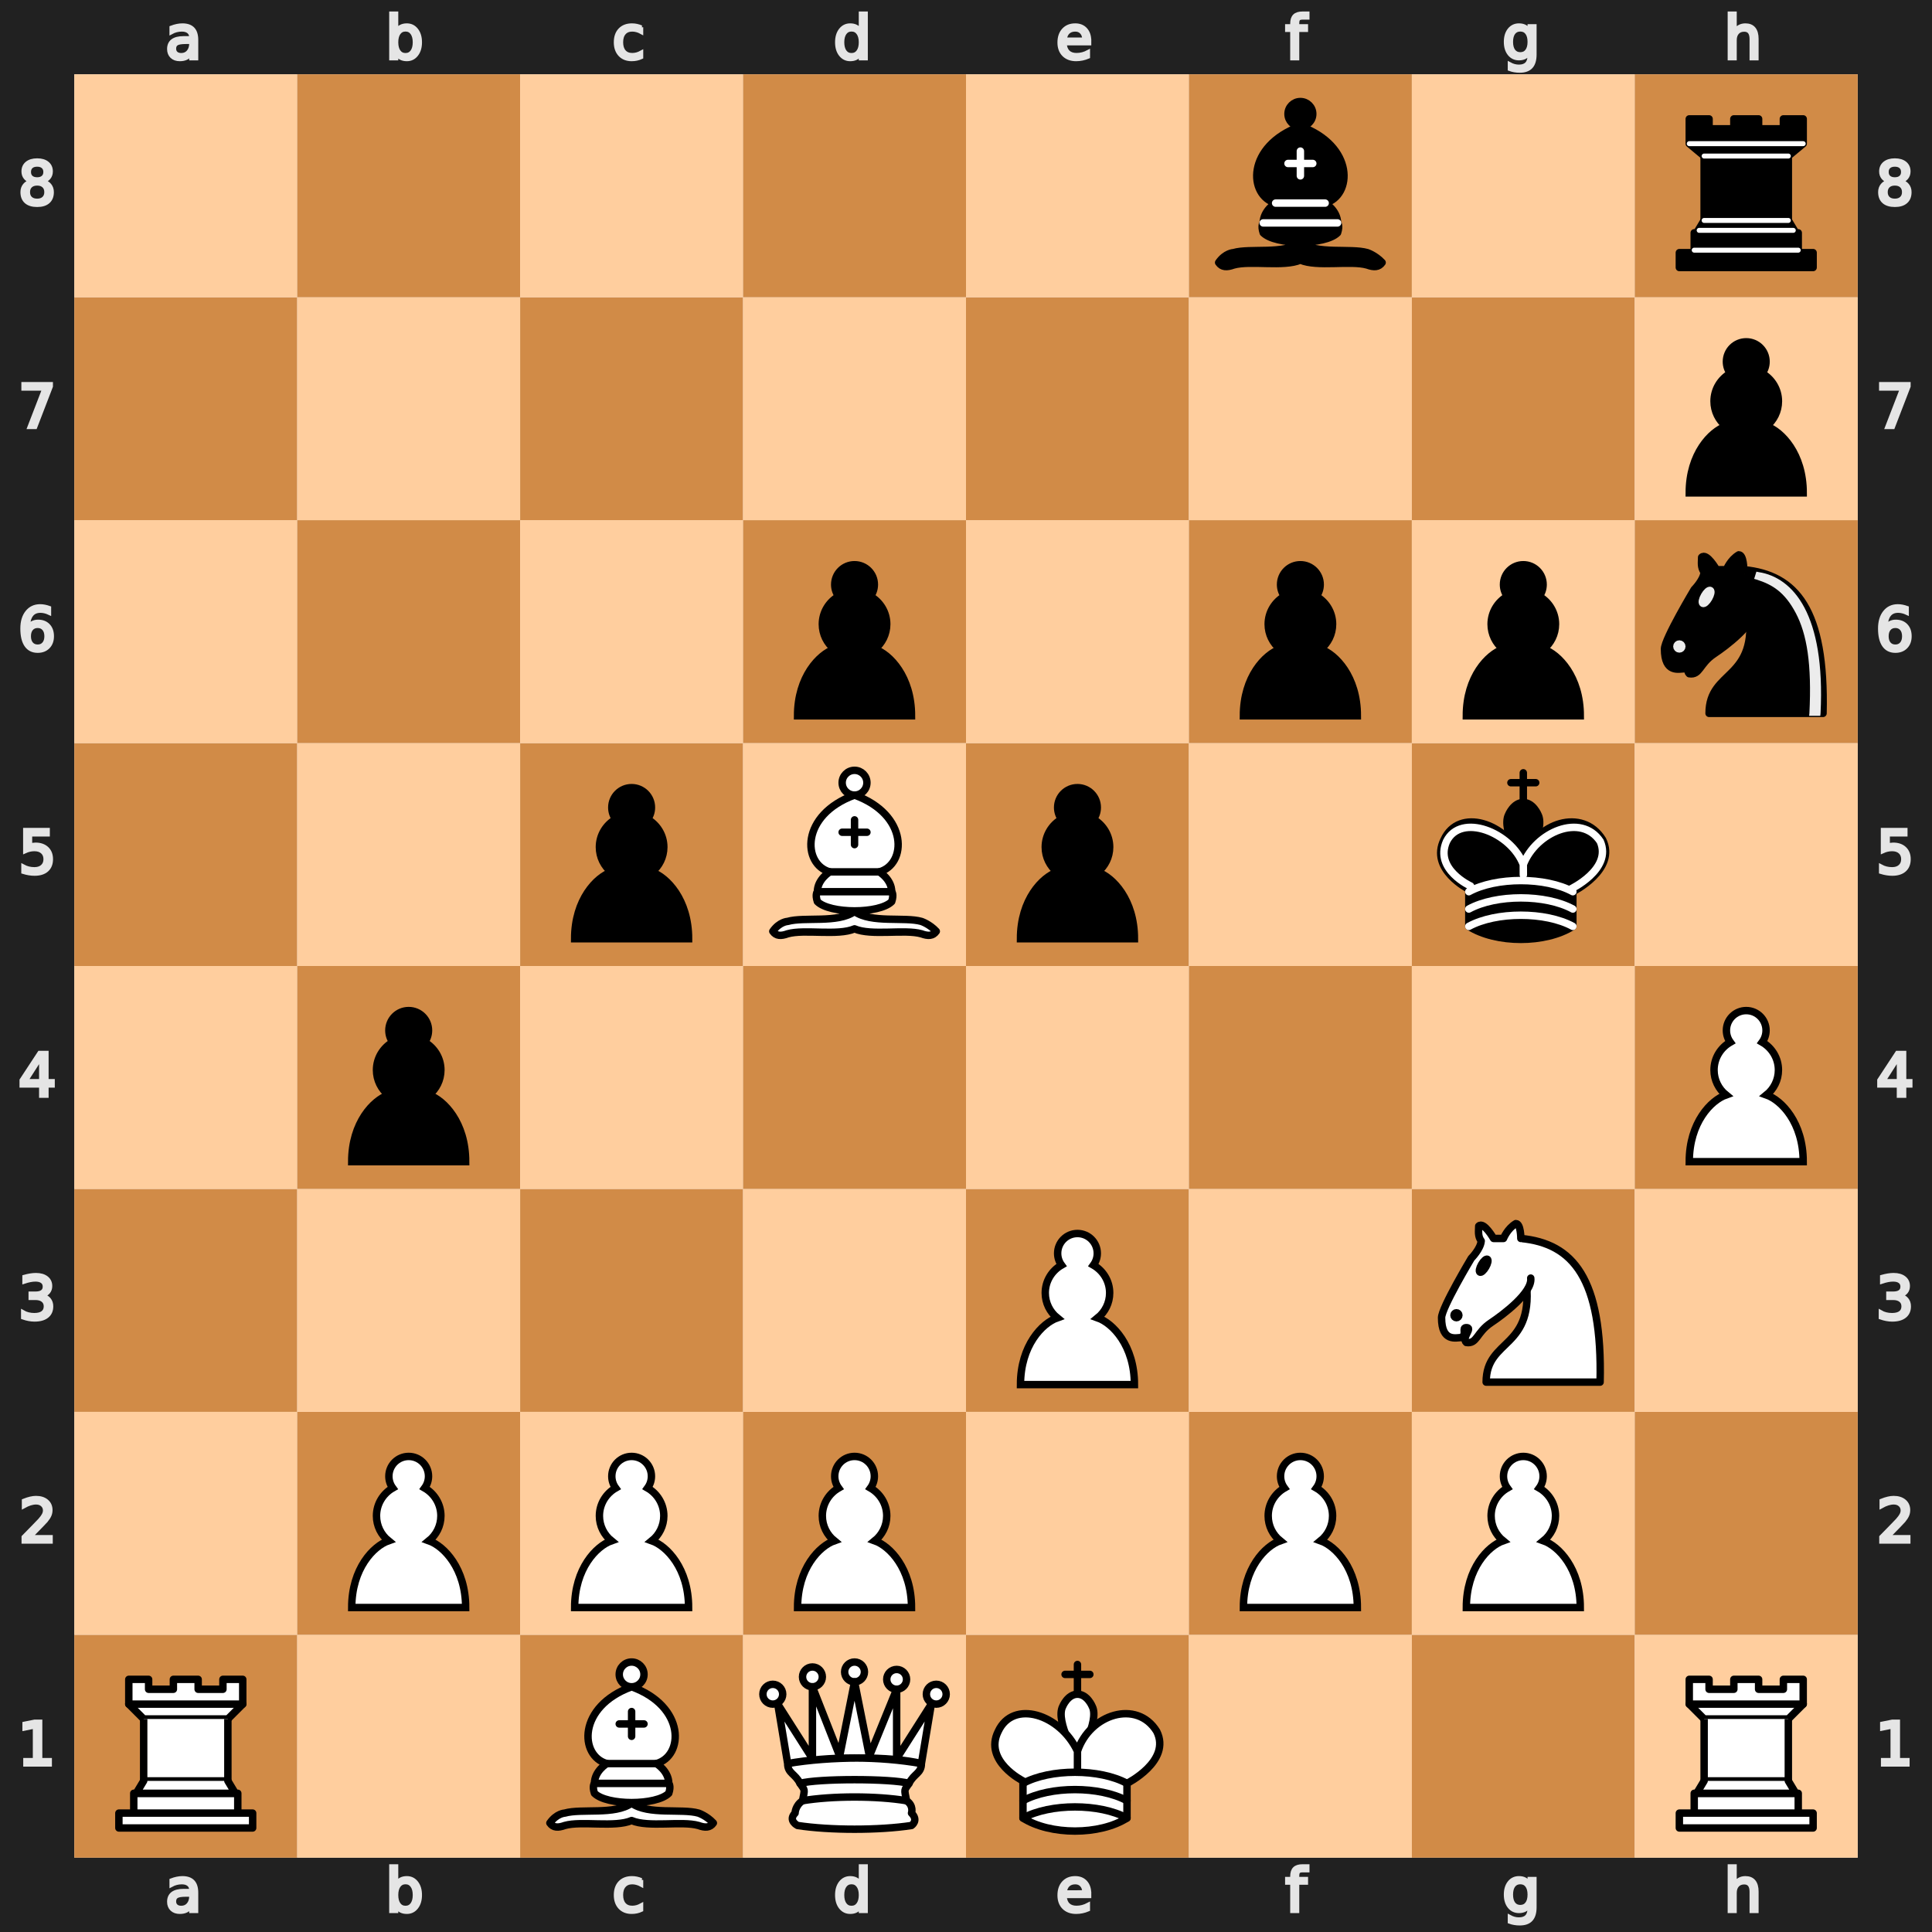
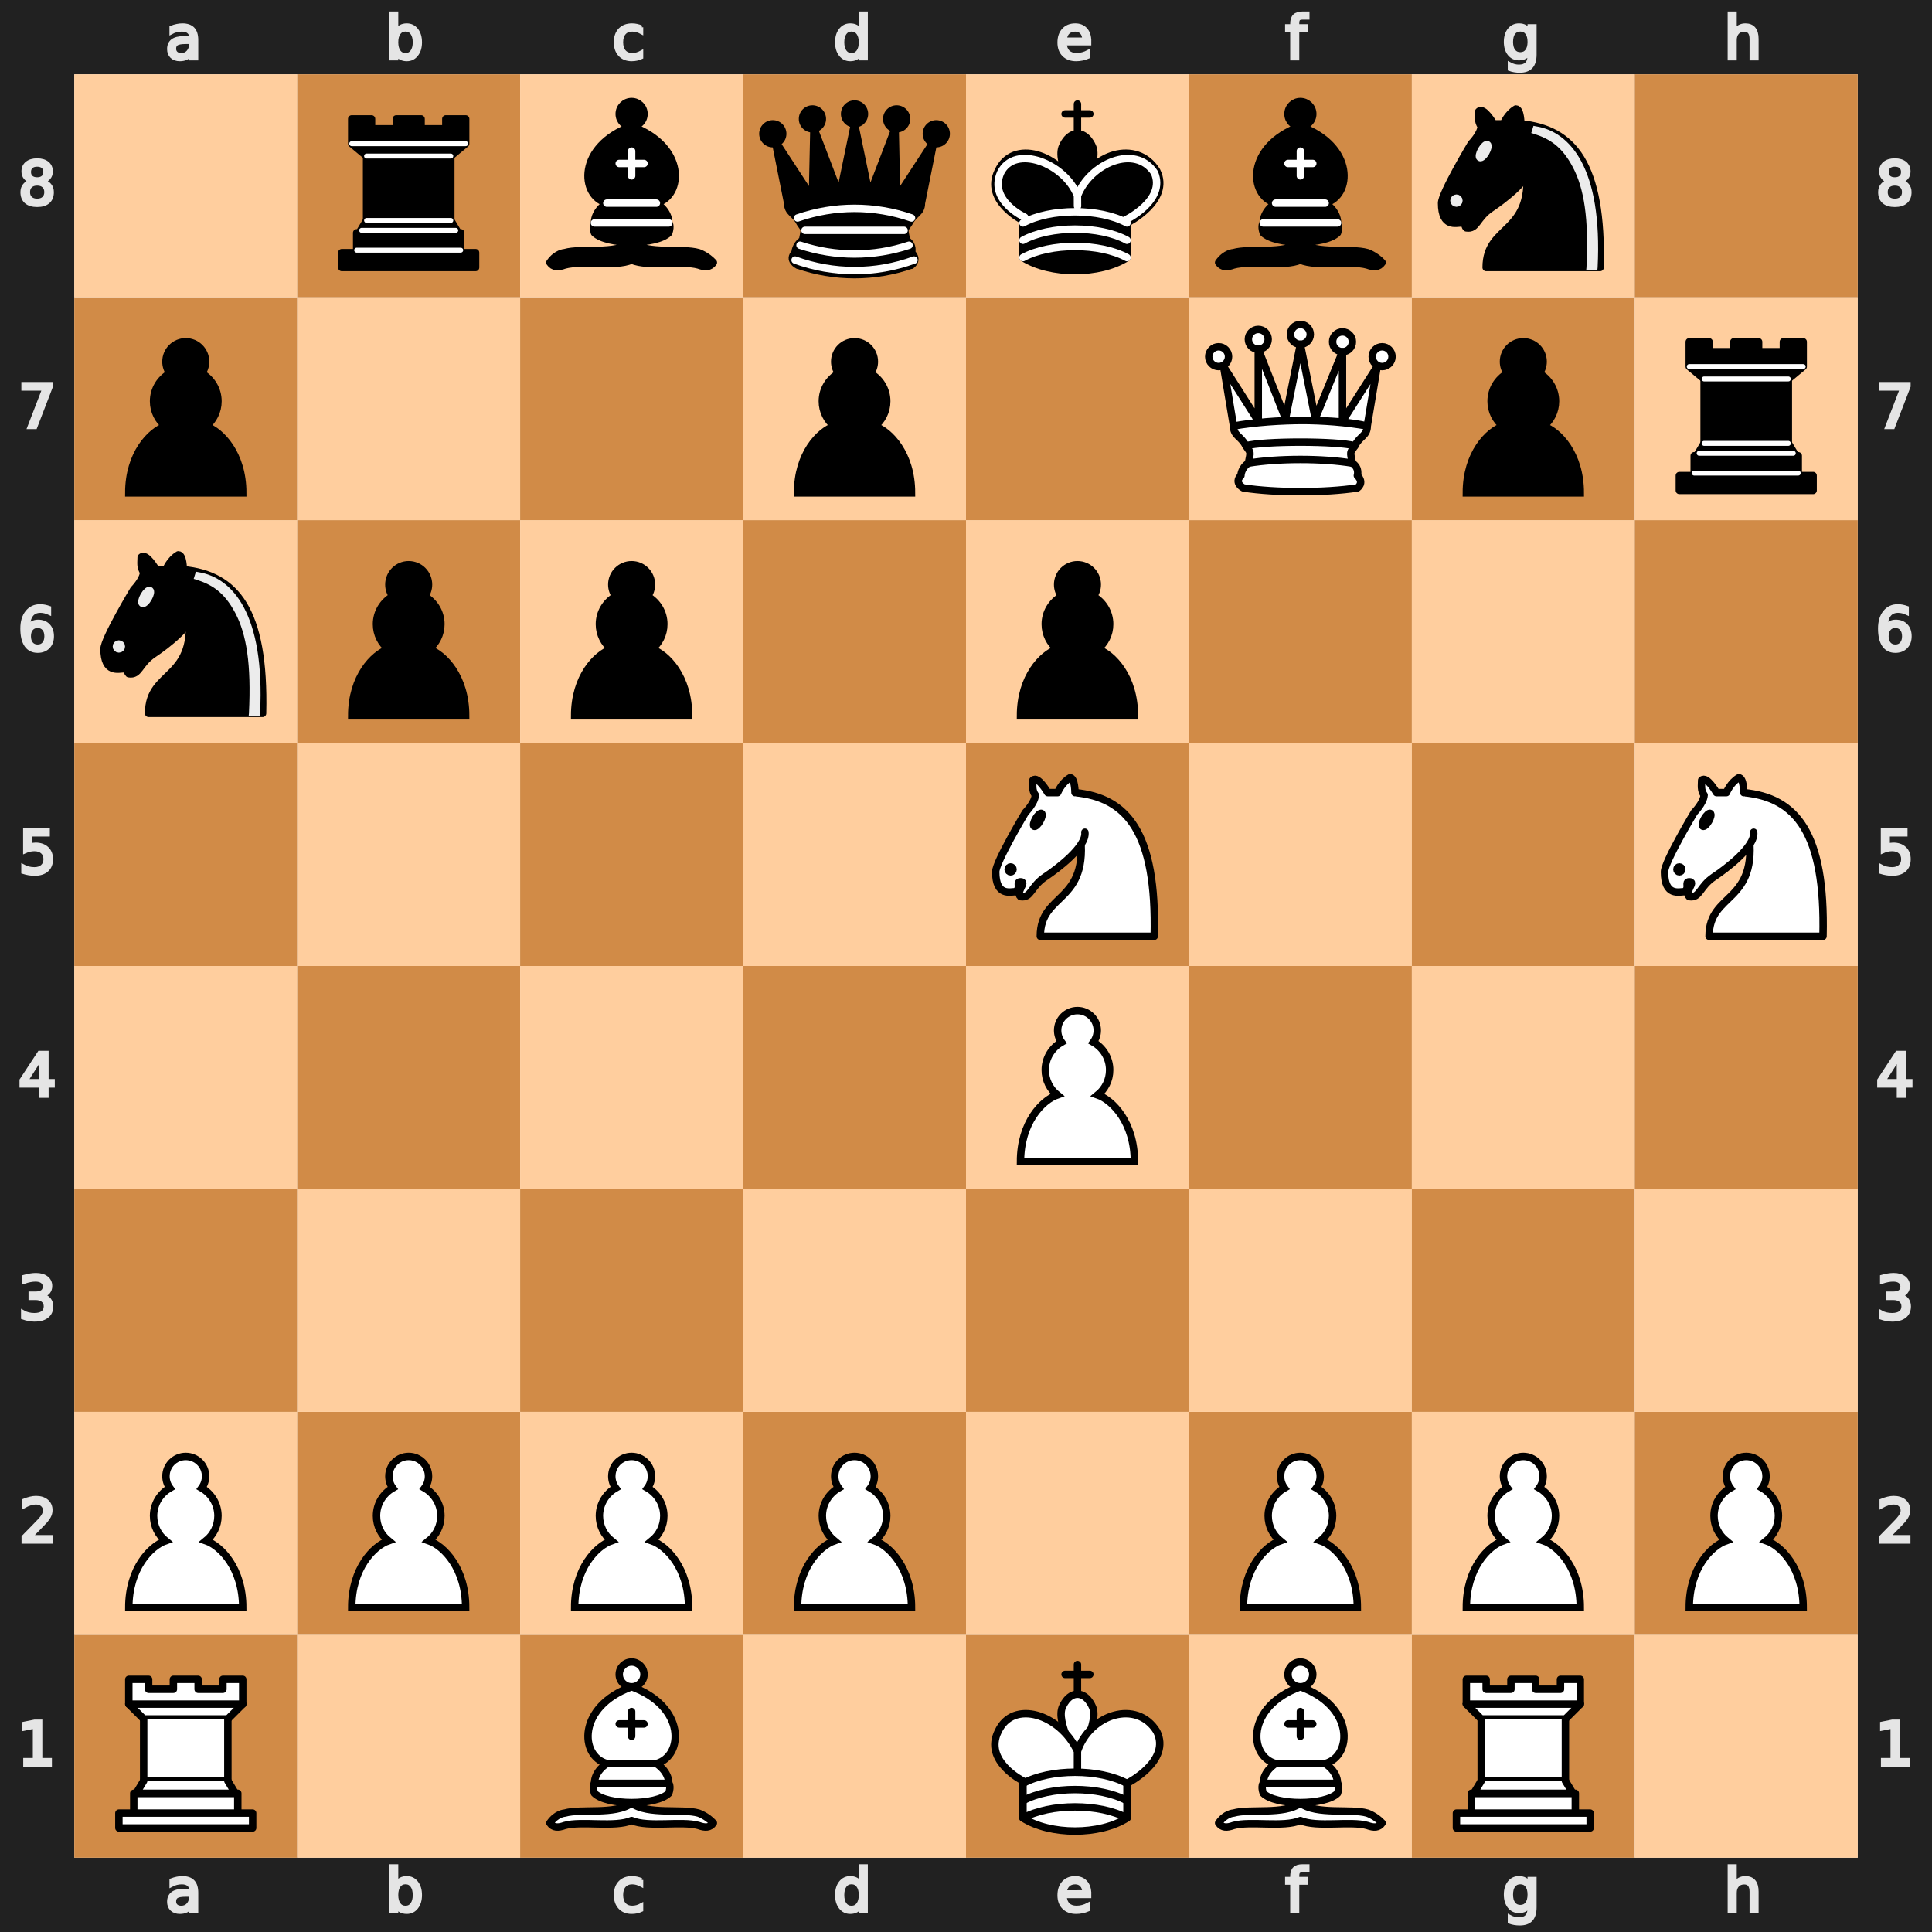
<svg xmlns="http://www.w3.org/2000/svg" xmlns:xlink="http://www.w3.org/1999/xlink" viewBox="0 0 390 390">
  <defs>
    <g id="white-pawn" class="white pawn">
      <path d="M22.5 9c-2.21 0-4 1.79-4 4 0 .89.29 1.71.78 2.38C17.33 16.5 16 18.59 16 21c0 2.03.94 3.84 2.41 5.03-3 1.06-7.41 5.55-7.41 13.47h23c0-7.92-4.41-12.41-7.41-13.47 1.47-1.19 2.41-3 2.41-5.03 0-2.41-1.33-4.5-3.28-5.62.49-.67.78-1.49.78-2.38 0-2.21-1.79-4-4-4z" fill="#fff" stroke="#000" stroke-width="1.5" stroke-linecap="round" />
    </g>
    <g id="white-knight" class="white knight" fill="none" fill-rule="evenodd" stroke="#000" stroke-width="1.5" stroke-linecap="round" stroke-linejoin="round">
      <path d="M 22,10 C 32.5,11 38.5,18 38,39 L 15,39 C 15,30 25,32.5 23,18" style="fill:#ffffff; stroke:#000000;" />
      <path d="M 24,18 C 24.38,20.91 18.45,25.37 16,27 C 13,29 13.18,31.34 11,31 C 9.958,30.06 12.41,27.96 11,28 C 10,28 11.19,29.23 10,30 C 9,30 5.997,31 6,26 C 6,24 12,14 12,14 C 12,14 13.89,12.1 14,10.5 C 13.27,9.506 13.5,8.5 13.5,7.5 C 14.5,6.5 16.5,10 16.5,10 L 18.5,10 C 18.5,10 19.28,8.008 21,7 C 22,7 22,10 22,10" style="fill:#ffffff; stroke:#000000;" />
      <path d="M 9.5 25.5 A 0.5 0.5 0 1 1 8.5,25.5 A 0.5 0.5 0 1 1 9.5 25.5 z" style="fill:#000000; stroke:#000000;" />
      <path d="M 15 15.5 A 0.5 1.5 0 1 1 14,15.5 A 0.5 1.5 0 1 1 15 15.5 z" transform="matrix(0.866,0.5,-0.5,0.866,9.693,-5.173)" style="fill:#000000; stroke:#000000;" />
    </g>
    <g id="white-bishop" class="white bishop" fill="none" fill-rule="evenodd" stroke="#000" stroke-width="1.5" stroke-linecap="round" stroke-linejoin="round">
      <g fill="#fff" stroke-linecap="butt">
        <path d="M9 36c3.39-.97 10.11.43 13.5-2 3.39 2.43 10.11 1.03 13.5 2 0 0 1.65.54 3 2-.68.97-1.65.99-3 .5-3.39-.97-10.11.46-13.5-1-3.39 1.46-10.11.03-13.5 1-1.354.49-2.323.47-3-.5 1.354-1.94 3-2 3-2zM15 32c2.5 2.5 12.5 2.5 15 0 .5-1.5 0-2 0-2 0-2.5-2.5-4-2.5-4 5.5-1.5 6-11.5-5-15.5-11 4-10.5 14-5 15.5 0 0-2.5 1.5-2.5 4 0 0-.5.5 0 2zM25 8a2.5 2.5 0 1 1-5 0 2.5 2.5 0 1 1 5 0z" />
      </g>
      <path d="M17.5 26h10M15 30h15m-7.5-14.5v5M20 18h5" stroke-linejoin="miter" />
    </g>
    <g id="white-rook" class="white rook" fill="#fff" fill-rule="evenodd" stroke="#000" stroke-width="1.5" stroke-linecap="round" stroke-linejoin="round">
      <path d="M9 39h27v-3H9v3zM12 36v-4h21v4H12zM11 14V9h4v2h5V9h5v2h5V9h4v5" stroke-linecap="butt" />
      <path d="M34 14l-3 3H14l-3-3" />
      <path d="M31 17v12.5H14V17" stroke-linecap="butt" stroke-linejoin="miter" />
      <path d="M31 29.5l1.5 2.5h-20l1.5-2.5" />
      <path d="M11 14h23" fill="none" stroke-linejoin="miter" />
    </g>
    <g id="white-queen" class="white queen" fill="#fff" fill-rule="evenodd" stroke="#000" stroke-width="1.5" stroke-linecap="round" stroke-linejoin="round">
      <path d="M8 12a2 2 0 1 1-4 0 2 2 0 1 1 4 0zM24.5 7.5a2 2 0 1 1-4 0 2 2 0 1 1 4 0zM41 12a2 2 0 1 1-4 0 2 2 0 1 1 4 0zM16 8.5a2 2 0 1 1-4 0 2 2 0 1 1 4 0zM33 9a2 2 0 1 1-4 0 2 2 0 1 1 4 0z" />
      <path d="M9 26c8.5-1.5 21-1.5 27 0l2-12-7 11V11l-5.5 13.5-3-15-3 15-5.5-14V25L7 14l2 12zM9 26c0 2 1.5 2 2.5 4 1 1.5 1 1 .5 3.5-1.5 1-1.5 2.5-1.5 2.5-1.5 1.5.5 2.5.5 2.5 6.5 1 16.5 1 23 0 0 0 1.5-1 0-2.5 0 0 .5-1.5-1-2.5-.5-2.5-.5-2 .5-3.5 1-2 2.5-2 2.5-4-8.5-1.5-18.5-1.5-27 0z" stroke-linecap="butt" />
      <path d="M11.5 30c3.5-1 18.5-1 22 0M12 33.5c6-1 15-1 21 0" fill="none" />
    </g>
    <g id="white-king" class="white king" fill="none" fill-rule="evenodd" stroke="#000" stroke-width="1.5" stroke-linecap="round" stroke-linejoin="round">
      <path d="M22.5 11.63V6M20 8h5" stroke-linejoin="miter" />
      <path d="M22.5 25s4.5-7.5 3-10.5c0 0-1-2.5-3-2.5s-3 2.5-3 2.5c-1.5 3 3 10.5 3 10.5" fill="#fff" stroke-linecap="butt" stroke-linejoin="miter" />
      <path d="M11.5 37c5.5 3.5 15.5 3.5 21 0v-7s9-4.5 6-10.5c-4-6.5-13.5-3.5-16 4V27v-3.5c-3.5-7.5-13-10.5-16-4-3 6 5 10 5 10V37z" fill="#fff" />
      <path d="M11.5 30c5.5-3 15.5-3 21 0m-21 3.5c5.5-3 15.5-3 21 0m-21 3.5c5.5-3 15.5-3 21 0" />
    </g>
    <g id="black-pawn" class="black pawn">
      <path d="M22.5 9c-2.21 0-4 1.79-4 4 0 .89.29 1.71.78 2.38C17.33 16.5 16 18.59 16 21c0 2.03.94 3.84 2.41 5.03-3 1.06-7.41 5.55-7.41 13.47h23c0-7.92-4.41-12.41-7.41-13.47 1.47-1.19 2.41-3 2.41-5.03 0-2.41-1.33-4.5-3.28-5.62.49-.67.78-1.49.78-2.38 0-2.21-1.79-4-4-4z" fill="#000" stroke="#000" stroke-width="1.5" stroke-linecap="round" />
    </g>
    <g id="black-knight" class="black knight" fill="none" fill-rule="evenodd" stroke="#000" stroke-width="1.5" stroke-linecap="round" stroke-linejoin="round">
      <path d="M 22,10 C 32.5,11 38.5,18 38,39 L 15,39 C 15,30 25,32.5 23,18" style="fill:#000000; stroke:#000000;" />
      <path d="M 24,18 C 24.38,20.91 18.45,25.37 16,27 C 13,29 13.18,31.34 11,31 C 9.958,30.06 12.41,27.96 11,28 C 10,28 11.19,29.23 10,30 C 9,30 5.997,31 6,26 C 6,24 12,14 12,14 C 12,14 13.89,12.1 14,10.5 C 13.27,9.506 13.5,8.5 13.5,7.5 C 14.5,6.5 16.5,10 16.5,10 L 18.5,10 C 18.5,10 19.28,8.008 21,7 C 22,7 22,10 22,10" style="fill:#000000; stroke:#000000;" />
      <path d="M 9.5 25.5 A 0.5 0.5 0 1 1 8.5,25.5 A 0.5 0.5 0 1 1 9.5 25.5 z" style="fill:#ececec; stroke:#ececec;" />
      <path d="M 15 15.5 A 0.5 1.5 0 1 1 14,15.5 A 0.5 1.5 0 1 1 15 15.5 z" transform="matrix(0.866,0.5,-0.5,0.866,9.693,-5.173)" style="fill:#ececec; stroke:#ececec;" />
      <path d="M 24.55,10.4 L 24.1,11.85 L 24.6,12 C 27.75,13 30.25,14.49 32.5,18.75 C 34.75,23.01 35.75,29.06 35.25,39 L 35.2,39.5 L 37.45,39.5 L 37.5,39 C 38,28.94 36.62,22.15 34.25,17.66 C 31.88,13.17 28.46,11.02 25.06,10.5 L 24.55,10.4 z " style="fill:#ececec; stroke:none;" />
    </g>
    <g id="black-bishop" class="black bishop" fill="none" fill-rule="evenodd" stroke="#000" stroke-width="1.5" stroke-linecap="round" stroke-linejoin="round">
      <path d="M9 36c3.39-.97 10.11.43 13.5-2 3.39 2.43 10.11 1.03 13.5 2 0 0 1.65.54 3 2-.68.97-1.65.99-3 .5-3.39-.97-10.11.46-13.5-1-3.39 1.46-10.11.03-13.5 1-1.354.49-2.323.47-3-.5 1.354-1.94 3-2 3-2zm6-4c2.5 2.5 12.5 2.5 15 0 .5-1.5 0-2 0-2 0-2.5-2.5-4-2.5-4 5.5-1.5 6-11.5-5-15.5-11 4-10.5 14-5 15.5 0 0-2.5 1.5-2.5 4 0 0-.5.5 0 2zM25 8a2.5 2.5 0 1 1-5 0 2.5 2.5 0 1 1 5 0z" fill="#000" stroke-linecap="butt" />
      <path d="M17.5 26h10M15 30h15m-7.5-14.5v5M20 18h5" stroke="#fff" stroke-linejoin="miter" />
    </g>
    <g id="black-rook" class="black rook" fill="#000" fill-rule="evenodd" stroke="#000" stroke-width="1.5" stroke-linecap="round" stroke-linejoin="round">
      <path d="M9 39h27v-3H9v3zM12.5 32l1.5-2.5h17l1.5 2.5h-20zM12 36v-4h21v4H12z" stroke-linecap="butt" />
      <path d="M14 29.5v-13h17v13H14z" stroke-linecap="butt" stroke-linejoin="miter" />
      <path d="M14 16.5L11 14h23l-3 2.5H14zM11 14V9h4v2h5V9h5v2h5V9h4v5H11z" stroke-linecap="butt" />
      <path d="M12 35.5h21M13 31.5h19M14 29.5h17M14 16.5h17M11 14h23" fill="none" stroke="#fff" stroke-width="1" stroke-linejoin="miter" />
+     </g>
+     <g id="black-queen" class="black queen" fill="#000" fill-rule="evenodd" stroke="#000" stroke-width="1.5" stroke-linecap="round" stroke-linejoin="round">
+       <g fill="#000" stroke="none">
+         <circle cx="6" cy="12" r="2.75" />
+         <circle cx="14" cy="9" r="2.75" />
+         <circle cx="22.5" cy="8" r="2.75" />
+         <circle cx="31" cy="9" r="2.75" />
+         <circle cx="39" cy="12" r="2.75" />
+       </g>
+       <path d="M9 26c8.5-1.5 21-1.5 27 0l2.5-12.5L31 25l-.3-14.1-5.2 13.6-3-14.5-3 14.5-5.2-13.6L14 25 6.5 13.5 9 26zM9 26c0 2 1.5 2 2.5 4 1 1.5 1 1 .5 3.5-1.5 1-1.5 2.5-1.5 2.5-1.5 1.5.5 2.5.5 2.5 6.5 1 16.5 1 23 0 0 0 1.5-1 0-2.5 0 0 .5-1.5-1-2.5-.5-2.5-.5-2 .5-3.5 1-2 2.5-2 2.5-4-8.5-1.5-18.5-1.5-27 0z" stroke-linecap="butt" />
+       <path d="M11 38.5a35 35 1 0 0 23 0" fill="none" stroke-linecap="butt" />
+       <path d="M11 29a35 35 1 0 1 23 0M12.5 31.5h20M11.5 34.5a35 35 1 0 0 22 0M10.5 37.5a35 35 1 0 0 24 0" fill="none" stroke="#fff" />
    </g>
    <g id="black-king" class="black king" fill="none" fill-rule="evenodd" stroke="#000" stroke-width="1.5" stroke-linecap="round" stroke-linejoin="round">
      <path d="M22.5 11.63V6" stroke-linejoin="miter" />
      <path d="M22.5 25s4.5-7.5 3-10.5c0 0-1-2.5-3-2.5s-3 2.5-3 2.5c-1.5 3 3 10.5 3 10.5" fill="#000" stroke-linecap="butt" stroke-linejoin="miter" />
      <path d="M11.5 37c5.5 3.5 15.5 3.5 21 0v-7s9-4.5 6-10.5c-4-6.5-13.5-3.5-16 4V27v-3.5c-3.5-7.5-13-10.5-16-4-3 6 5 10 5 10V37z" fill="#000" />
      <path d="M20 8h5" stroke-linejoin="miter" />
      <path d="M32 29.5s8.5-4 6.03-9.65C34.15 14 25 18 22.5 24.5l.01 2.1-.01-2.1C20 18 9.906 14 6.997 19.85c-2.497 5.65 4.853 9 4.853 9M11.5 30c5.5-3 15.5-3 21 0m-21 3.5c5.5-3 15.5-3 21 0m-21 3.5c5.5-3 15.5-3 21 0" stroke="#fff" />
    </g>
  </defs>
  <rect x="7.5" y="7.5" width="375" height="375" fill="none" stroke="#212121" stroke-width="15" />
  <g transform="translate(20, 1) scale(0.75, 0.75)" fill="#e5e5e5" stroke="#e5e5e5">
    <path d="M23.328 10.016q-1.742 0-2.414.398-.672.398-.672 1.36 0 .765.5 1.218.508.445 1.375.445 1.196 0 1.914-.843.727-.852.727-2.258v-.32zm2.867-.594v4.992h-1.437v-1.328q-.492.797-1.227 1.18-.734.375-1.797.375-1.343 0-2.14-.75-.79-.758-.79-2.024 0-1.476.985-2.226.992-.75 2.953-.75h2.016V8.75q0-.992-.656-1.531-.649-.547-1.829-.547-.75 0-1.46.18-.711.18-1.368.539V6.062q.79-.304 1.532-.453.742-.156 1.445-.156 1.898 0 2.836.984.937.985.937 2.985z" />
  </g>
  <g transform="translate(20, 375) scale(0.75, 0.75)" fill="#e5e5e5" stroke="#e5e5e5">
    <path d="M23.328 10.016q-1.742 0-2.414.398-.672.398-.672 1.36 0 .765.5 1.218.508.445 1.375.445 1.196 0 1.914-.843.727-.852.727-2.258v-.32zm2.867-.594v4.992h-1.437v-1.328q-.492.797-1.227 1.18-.734.375-1.797.375-1.343 0-2.14-.75-.79-.758-.79-2.024 0-1.476.985-2.226.992-.75 2.953-.75h2.016V8.75q0-.992-.656-1.531-.649-.547-1.829-.547-.75 0-1.46.18-.711.18-1.368.539V6.062q.79-.304 1.532-.453.742-.156 1.445-.156 1.898 0 2.836.984.937.985.937 2.985z" />
  </g>
  <g transform="translate(65, 1) scale(0.75, 0.75)" fill="#e5e5e5" stroke="#e5e5e5">
    <path d="M24.922 10.047q0-1.586-.656-2.485-.649-.906-1.79-.906-1.14 0-1.796.906-.649.899-.649 2.485 0 1.586.649 2.492.656.898 1.797.898 1.14 0 1.789-.898.656-.906.656-2.492zm-4.89-3.055q.452-.781 1.14-1.156.695-.383 1.656-.383 1.594 0 2.586 1.266 1 1.265 1 3.328 0 2.062-1 3.328-.992 1.266-2.586 1.266-.96 0-1.656-.375-.688-.383-1.14-1.164v1.312h-1.446V2.258h1.445z" />
  </g>
  <g transform="translate(65, 375) scale(0.75, 0.75)" fill="#e5e5e5" stroke="#e5e5e5">
    <path d="M24.922 10.047q0-1.586-.656-2.485-.649-.906-1.79-.906-1.14 0-1.796.906-.649.899-.649 2.485 0 1.586.649 2.492.656.898 1.797.898 1.14 0 1.789-.898.656-.906.656-2.492zm-4.89-3.055q.452-.781 1.14-1.156.695-.383 1.656-.383 1.594 0 2.586 1.266 1 1.265 1 3.328 0 2.062-1 3.328-.992 1.266-2.586 1.266-.96 0-1.656-.375-.688-.383-1.14-1.164v1.312h-1.446V2.258h1.445z" />
  </g>
  <g transform="translate(110, 1) scale(0.75, 0.75)" fill="#e5e5e5" stroke="#e5e5e5">
    <path d="M25.96 6v1.344q-.608-.336-1.226-.5-.609-.172-1.234-.172-1.398 0-2.172.89-.773.883-.773 2.485 0 1.601.773 2.492.774.883 2.172.883.625 0 1.234-.164.618-.172 1.227-.508v1.328q-.602.281-1.25.422-.64.14-1.367.14-1.977 0-3.14-1.242-1.165-1.242-1.165-3.351 0-2.14 1.172-3.367 1.18-1.227 3.227-1.227.664 0 1.296.14.633.134 1.227.407z" />
  </g>
  <g transform="translate(110, 375) scale(0.75, 0.75)" fill="#e5e5e5" stroke="#e5e5e5">
    <path d="M25.96 6v1.344q-.608-.336-1.226-.5-.609-.172-1.234-.172-1.398 0-2.172.89-.773.883-.773 2.485 0 1.601.773 2.492.774.883 2.172.883.625 0 1.234-.164.618-.172 1.227-.508v1.328q-.602.281-1.25.422-.64.14-1.367.14-1.977 0-3.14-1.242-1.165-1.242-1.165-3.351 0-2.14 1.172-3.367 1.18-1.227 3.227-1.227.664 0 1.296.14.633.134 1.227.407z" />
  </g>
  <g transform="translate(155, 1) scale(0.75, 0.75)" fill="#e5e5e5" stroke="#e5e5e5">
    <path d="M24.973 6.992V2.258h1.437v12.156h-1.437v-1.312q-.453.78-1.149 1.164-.687.375-1.656.375-1.586 0-2.586-1.266-.992-1.266-.992-3.328 0-2.063.992-3.328 1-1.266 2.586-1.266.969 0 1.656.383.696.375 1.149 1.156zm-4.899 3.055q0 1.586.649 2.492.656.898 1.797.898 1.14 0 1.796-.898.657-.906.657-2.492 0-1.586-.657-2.485-.656-.906-1.796-.906-1.141 0-1.797.906-.649.899-.649 2.485z" />
  </g>
  <g transform="translate(155, 375) scale(0.75, 0.75)" fill="#e5e5e5" stroke="#e5e5e5">
    <path d="M24.973 6.992V2.258h1.437v12.156h-1.437v-1.312q-.453.78-1.149 1.164-.687.375-1.656.375-1.586 0-2.586-1.266-.992-1.266-.992-3.328 0-2.063.992-3.328 1-1.266 2.586-1.266.969 0 1.656.383.696.375 1.149 1.156zm-4.899 3.055q0 1.586.649 2.492.656.898 1.797.898 1.14 0 1.796-.898.657-.906.657-2.492 0-1.586-.657-2.485-.656-.906-1.796-.906-1.141 0-1.797.906-.649.899-.649 2.485z" />
  </g>
  <g transform="translate(200, 1) scale(0.75, 0.75)" fill="#e5e5e5" stroke="#e5e5e5">
    <path d="M26.555 9.68v.703h-6.61q.094 1.484.89 2.265.806.774 2.235.774.828 0 1.602-.203.781-.203 1.547-.61v1.36q-.774.328-1.586.5-.813.172-1.649.172-2.093 0-3.32-1.22-1.219-1.218-1.219-3.296 0-2.148 1.157-3.406 1.164-1.266 3.132-1.266 1.766 0 2.79 1.14 1.03 1.134 1.03 3.087zm-1.438-.422q-.015-1.18-.664-1.883-.64-.703-1.703-.703-1.203 0-1.93.68-.718.68-.828 1.914z" />
  </g>
  <g transform="translate(200, 375) scale(0.75, 0.75)" fill="#e5e5e5" stroke="#e5e5e5">
    <path d="M26.555 9.68v.703h-6.61q.094 1.484.89 2.265.806.774 2.235.774.828 0 1.602-.203.781-.203 1.547-.61v1.36q-.774.328-1.586.5-.813.172-1.649.172-2.093 0-3.32-1.22-1.219-1.218-1.219-3.296 0-2.148 1.157-3.406 1.164-1.266 3.132-1.266 1.766 0 2.79 1.14 1.03 1.134 1.03 3.087zm-1.438-.422q-.015-1.18-.664-1.883-.64-.703-1.703-.703-1.203 0-1.93.68-.718.68-.828 1.914z" />
  </g>
  <g transform="translate(245, 1) scale(0.75, 0.75)" fill="#e5e5e5" stroke="#e5e5e5">
    <path d="M25.285 2.258v1.195H23.91q-.773 0-1.078.313-.297.312-.297 1.125v.773h2.367v1.117h-2.367v7.633H21.09V6.781h-1.375V5.664h1.375v-.61q0-1.46.68-2.124.68-.672 2.156-.672z" />
  </g>
  <g transform="translate(245, 375) scale(0.75, 0.75)" fill="#e5e5e5" stroke="#e5e5e5">
    <path d="M25.285 2.258v1.195H23.91q-.773 0-1.078.313-.297.312-.297 1.125v.773h2.367v1.117h-2.367v7.633H21.09V6.781h-1.375V5.664h1.375v-.61q0-1.46.68-2.124.68-.672 2.156-.672z" />
  </g>
  <g transform="translate(290, 1) scale(0.75, 0.75)" fill="#e5e5e5" stroke="#e5e5e5">
    <path d="M24.973 9.937q0-1.562-.649-2.421-.64-.86-1.804-.86-1.157 0-1.805.86-.64.859-.64 2.421 0 1.555.64 2.415.648.859 1.805.859 1.164 0 1.804-.86.649-.859.649-2.414zm1.437 3.391q0 2.234-.992 3.32-.992 1.094-3.04 1.094-.757 0-1.429-.117-.672-.11-1.304-.344v-1.398q.632.344 1.25.508.617.164 1.257.164 1.414 0 2.118-.743.703-.734.703-2.226v-.711q-.446.773-1.141 1.156-.695.383-1.664.383-1.61 0-2.594-1.227-.984-1.226-.984-3.25 0-2.03.984-3.257.985-1.227 2.594-1.227.969 0 1.664.383t1.14 1.156V5.664h1.438z" />
  </g>
  <g transform="translate(290, 375) scale(0.75, 0.75)" fill="#e5e5e5" stroke="#e5e5e5">
    <path d="M24.973 9.937q0-1.562-.649-2.421-.64-.86-1.804-.86-1.157 0-1.805.86-.64.859-.64 2.421 0 1.555.64 2.415.648.859 1.805.859 1.164 0 1.804-.86.649-.859.649-2.414zm1.437 3.391q0 2.234-.992 3.32-.992 1.094-3.04 1.094-.757 0-1.429-.117-.672-.11-1.304-.344v-1.398q.632.344 1.25.508.617.164 1.257.164 1.414 0 2.118-.743.703-.734.703-2.226v-.711q-.446.773-1.141 1.156-.695.383-1.664.383-1.61 0-2.594-1.227-.984-1.226-.984-3.25 0-2.03.984-3.257.985-1.227 2.594-1.227.969 0 1.664.383t1.14 1.156V5.664h1.438z" />
  </g>
  <g transform="translate(335, 1) scale(0.75, 0.75)" fill="#e5e5e5" stroke="#e5e5e5">
    <path d="M26.164 9.133v5.281h-1.437V9.18q0-1.243-.485-1.86-.484-.617-1.453-.617-1.164 0-1.836.742-.672.742-.672 2.024v4.945h-1.445V2.258h1.445v4.765q.516-.789 1.211-1.18.703-.39 1.617-.39 1.508 0 2.282.938.773.93.773 2.742z" />
  </g>
  <g transform="translate(335, 375) scale(0.75, 0.75)" fill="#e5e5e5" stroke="#e5e5e5">
    <path d="M26.164 9.133v5.281h-1.437V9.18q0-1.243-.485-1.86-.484-.617-1.453-.617-1.164 0-1.836.742-.672.742-.672 2.024v4.945h-1.445V2.258h1.445v4.765q.516-.789 1.211-1.18.703-.39 1.617-.39 1.508 0 2.282.938.773.93.773 2.742z" />
  </g>
  <g transform="translate(0, 335) scale(0.75, 0.75)" fill="#e5e5e5" stroke="#e5e5e5">
    <path d="M6.754 26.996h2.578v-8.898l-2.805.562v-1.437l2.79-.563h1.578v10.336h2.578v1.328h-6.72z" />
  </g>
  <g transform="translate(375, 335) scale(0.75, 0.75)" fill="#e5e5e5" stroke="#e5e5e5">
    <path d="M6.754 26.996h2.578v-8.898l-2.805.562v-1.437l2.79-.563h1.578v10.336h2.578v1.328h-6.72z" />
  </g>
  <g transform="translate(0, 290) scale(0.75, 0.75)" fill="#e5e5e5" stroke="#e5e5e5">
    <path d="M8.195 26.996h5.508v1.328H6.297v-1.328q.898-.93 2.445-2.492 1.555-1.57 1.953-2.024.758-.851 1.055-1.437.305-.594.305-1.164 0-.93-.657-1.516-.648-.586-1.695-.586-.742 0-1.57.258-.82.258-1.758.781v-1.593q.953-.383 1.781-.578.828-.196 1.516-.196 1.812 0 2.89.906 1.079.907 1.079 2.422 0 .72-.274 1.368-.265.64-.976 1.515-.196.227-1.243 1.313-1.046 1.078-2.953 3.023z" />
  </g>
  <g transform="translate(375, 290) scale(0.75, 0.75)" fill="#e5e5e5" stroke="#e5e5e5">
    <path d="M8.195 26.996h5.508v1.328H6.297v-1.328q.898-.93 2.445-2.492 1.555-1.57 1.953-2.024.758-.851 1.055-1.437.305-.594.305-1.164 0-.93-.657-1.516-.648-.586-1.695-.586-.742 0-1.57.258-.82.258-1.758.781v-1.593q.953-.383 1.781-.578.828-.196 1.516-.196 1.812 0 2.89.906 1.079.907 1.079 2.422 0 .72-.274 1.368-.265.64-.976 1.515-.196.227-1.243 1.313-1.046 1.078-2.953 3.023z" />
  </g>
  <g transform="translate(0, 245) scale(0.75, 0.75)" fill="#e5e5e5" stroke="#e5e5e5">
    <path d="M11.434 22.035q1.132.242 1.765 1.008.64.766.64 1.89 0 1.727-1.187 2.672-1.187.946-3.375.946-.734 0-1.515-.149-.774-.14-1.602-.43V26.45q.656.383 1.438.578.78.196 1.632.196 1.485 0 2.258-.586.782-.586.782-1.703 0-1.032-.727-1.61-.719-.586-2.008-.586h-1.36v-1.297h1.423q1.164 0 1.78-.46.618-.47.618-1.344 0-.899-.64-1.375-.633-.485-1.82-.485-.65 0-1.391.141-.743.14-1.633.437V16.95q.898-.25 1.68-.375.788-.125 1.484-.125 1.797 0 2.844.82 1.046.813 1.046 2.204 0 .968-.554 1.64-.555.664-1.578.922z" />
  </g>
  <g transform="translate(375, 245) scale(0.75, 0.75)" fill="#e5e5e5" stroke="#e5e5e5">
    <path d="M11.434 22.035q1.132.242 1.765 1.008.64.766.64 1.89 0 1.727-1.187 2.672-1.187.946-3.375.946-.734 0-1.515-.149-.774-.14-1.602-.43V26.45q.656.383 1.438.578.78.196 1.632.196 1.485 0 2.258-.586.782-.586.782-1.703 0-1.032-.727-1.61-.719-.586-2.008-.586h-1.36v-1.297h1.423q1.164 0 1.78-.46.618-.47.618-1.344 0-.899-.64-1.375-.633-.485-1.82-.485-.65 0-1.391.141-.743.14-1.633.437V16.95q.898-.25 1.68-.375.788-.125 1.484-.125 1.797 0 2.844.82 1.046.813 1.046 2.204 0 .968-.554 1.64-.555.664-1.578.922z" />
  </g>
  <g transform="translate(0, 200) scale(0.75, 0.75)" fill="#e5e5e5" stroke="#e5e5e5">
    <path d="M11.016 18.035L7.03 24.262h3.985zm-.414-1.375h1.984v7.602h1.664v1.312h-1.664v2.75h-1.57v-2.75H5.75v-1.523z" />
  </g>
  <g transform="translate(375, 200) scale(0.75, 0.75)" fill="#e5e5e5" stroke="#e5e5e5">
    <path d="M11.016 18.035L7.03 24.262h3.985zm-.414-1.375h1.984v7.602h1.664v1.312h-1.664v2.75h-1.57v-2.75H5.75v-1.523z" />
  </g>
  <g transform="translate(0, 155) scale(0.75, 0.75)" fill="#e5e5e5" stroke="#e5e5e5">
    <path d="M6.719 16.66h6.195v1.328h-4.75v2.86q.344-.118.688-.172.343-.063.687-.063 1.953 0 3.094 1.07 1.14 1.07 1.14 2.899 0 1.883-1.171 2.93-1.172 1.039-3.305 1.039-.735 0-1.5-.125-.758-.125-1.57-.375v-1.586q.703.383 1.453.57.75.188 1.586.188 1.351 0 2.14-.711.79-.711.79-1.93 0-1.219-.79-1.93-.789-.71-2.14-.71-.633 0-1.266.14-.625.14-1.281.438z" />
  </g>
  <g transform="translate(375, 155) scale(0.75, 0.75)" fill="#e5e5e5" stroke="#e5e5e5">
    <path d="M6.719 16.66h6.195v1.328h-4.75v2.86q.344-.118.688-.172.343-.063.687-.063 1.953 0 3.094 1.07 1.14 1.07 1.14 2.899 0 1.883-1.171 2.93-1.172 1.039-3.305 1.039-.735 0-1.5-.125-.758-.125-1.57-.375v-1.586q.703.383 1.453.57.75.188 1.586.188 1.351 0 2.14-.711.79-.711.79-1.93 0-1.219-.79-1.93-.789-.71-2.14-.71-.633 0-1.266.14-.625.14-1.281.438z" />
  </g>
  <g transform="translate(0, 110) scale(0.75, 0.75)" fill="#e5e5e5" stroke="#e5e5e5">
    <path d="M10.137 21.863q-1.063 0-1.688.727-.617.726-.617 1.992 0 1.258.617 1.992.625.727 1.688.727 1.062 0 1.68-.727.624-.734.624-1.992 0-1.266-.625-1.992-.617-.727-1.68-.727zm3.133-4.945v1.437q-.594-.28-1.204-.43-.601-.148-1.195-.148-1.562 0-2.39 1.055-.82 1.055-.938 3.188.46-.68 1.156-1.04.696-.367 1.531-.367 1.758 0 2.774 1.07 1.023 1.063 1.023 2.899 0 1.797-1.062 2.883-1.063 1.086-2.828 1.086-2.024 0-3.094-1.547-1.07-1.555-1.07-4.5 0-2.766 1.312-4.406 1.313-1.649 3.524-1.649.593 0 1.195.117.61.118 1.266.352z" />
  </g>
  <g transform="translate(375, 110) scale(0.75, 0.75)" fill="#e5e5e5" stroke="#e5e5e5">
    <path d="M10.137 21.863q-1.063 0-1.688.727-.617.726-.617 1.992 0 1.258.617 1.992.625.727 1.688.727 1.062 0 1.68-.727.624-.734.624-1.992 0-1.266-.625-1.992-.617-.727-1.68-.727zm3.133-4.945v1.437q-.594-.28-1.204-.43-.601-.148-1.195-.148-1.562 0-2.39 1.055-.82 1.055-.938 3.188.46-.68 1.156-1.04.696-.367 1.531-.367 1.758 0 2.774 1.07 1.023 1.063 1.023 2.899 0 1.797-1.062 2.883-1.063 1.086-2.828 1.086-2.024 0-3.094-1.547-1.07-1.555-1.07-4.5 0-2.766 1.312-4.406 1.313-1.649 3.524-1.649.593 0 1.195.117.61.118 1.266.352z" />
  </g>
  <g transform="translate(0, 65) scale(0.75, 0.75)" fill="#e5e5e5" stroke="#e5e5e5">
    <path d="M6.25 16.66h7.5v.672L9.516 28.324H7.867l3.985-10.336H6.25z" />
  </g>
  <g transform="translate(375, 65) scale(0.75, 0.75)" fill="#e5e5e5" stroke="#e5e5e5">
    <path d="M6.25 16.66h7.5v.672L9.516 28.324H7.867l3.985-10.336H6.25z" />
  </g>
  <g transform="translate(0, 20) scale(0.75, 0.75)" fill="#e5e5e5" stroke="#e5e5e5">
    <path d="M10 22.785q-1.125 0-1.773.602-.641.601-.641 1.656t.64 1.656q.649.602 1.774.602t1.773-.602q.649-.61.649-1.656 0-1.055-.649-1.656-.64-.602-1.773-.602zm-1.578-.672q-1.016-.25-1.586-.945-.563-.695-.563-1.695 0-1.399.993-2.211 1-.813 2.734-.813 1.742 0 2.734.813.993.812.993 2.21 0 1-.57 1.696-.563.695-1.571.945 1.14.266 1.773 1.04.641.773.641 1.89 0 1.695-1.04 2.602-1.03.906-2.96.906t-2.969-.906Q6 26.738 6 25.043q0-1.117.64-1.89.641-.774 1.782-1.04zm-.578-2.492q0 .906.562 1.414.57.508 1.594.508 1.016 0 1.586-.508.578-.508.578-1.414 0-.906-.578-1.414-.57-.508-1.586-.508-1.023 0-1.594.508-.562.508-.562 1.414z" />
  </g>
  <g transform="translate(375, 20) scale(0.75, 0.75)" fill="#e5e5e5" stroke="#e5e5e5">
    <path d="M10 22.785q-1.125 0-1.773.602-.641.601-.641 1.656t.64 1.656q.649.602 1.774.602t1.773-.602q.649-.61.649-1.656 0-1.055-.649-1.656-.64-.602-1.773-.602zm-1.578-.672q-1.016-.25-1.586-.945-.563-.695-.563-1.695 0-1.399.993-2.211 1-.813 2.734-.813 1.742 0 2.734.813.993.812.993 2.21 0 1-.57 1.696-.563.695-1.571.945 1.14.266 1.773 1.04.641.773.641 1.89 0 1.695-1.04 2.602-1.03.906-2.96.906t-2.969-.906Q6 26.738 6 25.043q0-1.117.64-1.89.641-.774 1.782-1.04zm-.578-2.492q0 .906.562 1.414.57.508 1.594.508 1.016 0 1.586-.508.578-.508.578-1.414 0-.906-.578-1.414-.57-.508-1.586-.508-1.023 0-1.594.508-.562.508-.562 1.414z" />
  </g>
  <rect x="15" y="330" width="45" height="45" class="square dark a1" stroke="none" fill="#d18b47" />
  <rect x="60" y="330" width="45" height="45" class="square light b1" stroke="none" fill="#ffce9e" />
  <rect x="105" y="330" width="45" height="45" class="square dark c1" stroke="none" fill="#d18b47" />
  <rect x="150" y="330" width="45" height="45" class="square light d1" stroke="none" fill="#ffce9e" />
  <rect x="195" y="330" width="45" height="45" class="square dark e1" stroke="none" fill="#d18b47" />
  <rect x="240" y="330" width="45" height="45" class="square light f1" stroke="none" fill="#ffce9e" />
  <rect x="285" y="330" width="45" height="45" class="square dark g1" stroke="none" fill="#d18b47" />
  <rect x="330" y="330" width="45" height="45" class="square light h1" stroke="none" fill="#ffce9e" />
  <rect x="15" y="285" width="45" height="45" class="square light a2" stroke="none" fill="#ffce9e" />
  <rect x="60" y="285" width="45" height="45" class="square dark b2" stroke="none" fill="#d18b47" />
  <rect x="105" y="285" width="45" height="45" class="square light c2" stroke="none" fill="#ffce9e" />
  <rect x="150" y="285" width="45" height="45" class="square dark d2" stroke="none" fill="#d18b47" />
  <rect x="195" y="285" width="45" height="45" class="square light e2" stroke="none" fill="#ffce9e" />
  <rect x="240" y="285" width="45" height="45" class="square dark f2" stroke="none" fill="#d18b47" />
  <rect x="285" y="285" width="45" height="45" class="square light g2" stroke="none" fill="#ffce9e" />
  <rect x="330" y="285" width="45" height="45" class="square dark h2" stroke="none" fill="#d18b47" />
  <rect x="15" y="240" width="45" height="45" class="square dark a3" stroke="none" fill="#d18b47" />
  <rect x="60" y="240" width="45" height="45" class="square light b3" stroke="none" fill="#ffce9e" />
  <rect x="105" y="240" width="45" height="45" class="square dark c3" stroke="none" fill="#d18b47" />
  <rect x="150" y="240" width="45" height="45" class="square light d3" stroke="none" fill="#ffce9e" />
  <rect x="195" y="240" width="45" height="45" class="square dark e3" stroke="none" fill="#d18b47" />
  <rect x="240" y="240" width="45" height="45" class="square light f3" stroke="none" fill="#ffce9e" />
  <rect x="285" y="240" width="45" height="45" class="square dark g3" stroke="none" fill="#d18b47" />
  <rect x="330" y="240" width="45" height="45" class="square light h3" stroke="none" fill="#ffce9e" />
  <rect x="15" y="195" width="45" height="45" class="square light a4" stroke="none" fill="#ffce9e" />
  <rect x="60" y="195" width="45" height="45" class="square dark b4" stroke="none" fill="#d18b47" />
  <rect x="105" y="195" width="45" height="45" class="square light c4" stroke="none" fill="#ffce9e" />
  <rect x="150" y="195" width="45" height="45" class="square dark d4" stroke="none" fill="#d18b47" />
  <rect x="195" y="195" width="45" height="45" class="square light e4" stroke="none" fill="#ffce9e" />
  <rect x="240" y="195" width="45" height="45" class="square dark f4" stroke="none" fill="#d18b47" />
  <rect x="285" y="195" width="45" height="45" class="square light g4" stroke="none" fill="#ffce9e" />
  <rect x="330" y="195" width="45" height="45" class="square dark h4" stroke="none" fill="#d18b47" />
  <rect x="15" y="150" width="45" height="45" class="square dark a5" stroke="none" fill="#d18b47" />
  <rect x="60" y="150" width="45" height="45" class="square light b5" stroke="none" fill="#ffce9e" />
  <rect x="105" y="150" width="45" height="45" class="square dark c5" stroke="none" fill="#d18b47" />
  <rect x="150" y="150" width="45" height="45" class="square light d5" stroke="none" fill="#ffce9e" />
  <rect x="195" y="150" width="45" height="45" class="square dark e5" stroke="none" fill="#d18b47" />
  <rect x="240" y="150" width="45" height="45" class="square light f5" stroke="none" fill="#ffce9e" />
  <rect x="285" y="150" width="45" height="45" class="square dark g5" stroke="none" fill="#d18b47" />
  <rect x="330" y="150" width="45" height="45" class="square light h5" stroke="none" fill="#ffce9e" />
  <rect x="15" y="105" width="45" height="45" class="square light a6" stroke="none" fill="#ffce9e" />
  <rect x="60" y="105" width="45" height="45" class="square dark b6" stroke="none" fill="#d18b47" />
  <rect x="105" y="105" width="45" height="45" class="square light c6" stroke="none" fill="#ffce9e" />
  <rect x="150" y="105" width="45" height="45" class="square dark d6" stroke="none" fill="#d18b47" />
  <rect x="195" y="105" width="45" height="45" class="square light e6" stroke="none" fill="#ffce9e" />
  <rect x="240" y="105" width="45" height="45" class="square dark f6" stroke="none" fill="#d18b47" />
  <rect x="285" y="105" width="45" height="45" class="square light g6" stroke="none" fill="#ffce9e" />
  <rect x="330" y="105" width="45" height="45" class="square dark h6" stroke="none" fill="#d18b47" />
  <rect x="15" y="60" width="45" height="45" class="square dark a7" stroke="none" fill="#d18b47" />
  <rect x="60" y="60" width="45" height="45" class="square light b7" stroke="none" fill="#ffce9e" />
  <rect x="105" y="60" width="45" height="45" class="square dark c7" stroke="none" fill="#d18b47" />
  <rect x="150" y="60" width="45" height="45" class="square light d7" stroke="none" fill="#ffce9e" />
  <rect x="195" y="60" width="45" height="45" class="square dark e7" stroke="none" fill="#d18b47" />
  <rect x="240" y="60" width="45" height="45" class="square light f7" stroke="none" fill="#ffce9e" />
  <rect x="285" y="60" width="45" height="45" class="square dark g7" stroke="none" fill="#d18b47" />
  <rect x="330" y="60" width="45" height="45" class="square light h7" stroke="none" fill="#ffce9e" />
  <rect x="15" y="15" width="45" height="45" class="square light a8" stroke="none" fill="#ffce9e" />
  <rect x="60" y="15" width="45" height="45" class="square dark b8" stroke="none" fill="#d18b47" />
  <rect x="105" y="15" width="45" height="45" class="square light c8" stroke="none" fill="#ffce9e" />
  <rect x="150" y="15" width="45" height="45" class="square dark d8" stroke="none" fill="#d18b47" />
  <rect x="195" y="15" width="45" height="45" class="square light e8" stroke="none" fill="#ffce9e" />
  <rect x="240" y="15" width="45" height="45" class="square dark f8" stroke="none" fill="#d18b47" />
  <rect x="285" y="15" width="45" height="45" class="square light g8" stroke="none" fill="#ffce9e" />
  <rect x="330" y="15" width="45" height="45" class="square dark h8" stroke="none" fill="#d18b47" />
  <use href="#white-rook" xlink:href="#white-rook" transform="translate(15, 330)" />
  <use href="#white-bishop" xlink:href="#white-bishop" transform="translate(105, 330)" />
-   <use href="#white-queen" xlink:href="#white-queen" transform="translate(150, 330)" />
  <use href="#white-king" xlink:href="#white-king" transform="translate(195, 330)" />
-   <use href="#white-rook" xlink:href="#white-rook" transform="translate(330, 330)" />
+   <use href="#white-bishop" xlink:href="#white-bishop" transform="translate(240, 330)" />
+   <use href="#white-rook" xlink:href="#white-rook" transform="translate(285, 330)" />
+   <use href="#white-pawn" xlink:href="#white-pawn" transform="translate(15, 285)" />
  <use href="#white-pawn" xlink:href="#white-pawn" transform="translate(60, 285)" />
  <use href="#white-pawn" xlink:href="#white-pawn" transform="translate(105, 285)" />
  <use href="#white-pawn" xlink:href="#white-pawn" transform="translate(150, 285)" />
  <use href="#white-pawn" xlink:href="#white-pawn" transform="translate(240, 285)" />
  <use href="#white-pawn" xlink:href="#white-pawn" transform="translate(285, 285)" />
-   <use href="#white-pawn" xlink:href="#white-pawn" transform="translate(195, 240)" />
-   <use href="#white-knight" xlink:href="#white-knight" transform="translate(285, 240)" />
-   <use href="#black-pawn" xlink:href="#black-pawn" transform="translate(60, 195)" />
-   <use href="#white-pawn" xlink:href="#white-pawn" transform="translate(330, 195)" />
-   <use href="#black-pawn" xlink:href="#black-pawn" transform="translate(105, 150)" />
-   <use href="#white-bishop" xlink:href="#white-bishop" transform="translate(150, 150)" />
-   <use href="#black-pawn" xlink:href="#black-pawn" transform="translate(195, 150)" />
-   <use href="#black-king" xlink:href="#black-king" transform="translate(285, 150)" />
-   <use href="#black-pawn" xlink:href="#black-pawn" transform="translate(150, 105)" />
-   <use href="#black-pawn" xlink:href="#black-pawn" transform="translate(240, 105)" />
-   <use href="#black-pawn" xlink:href="#black-pawn" transform="translate(285, 105)" />
-   <use href="#black-knight" xlink:href="#black-knight" transform="translate(330, 105)" />
-   <use href="#black-pawn" xlink:href="#black-pawn" transform="translate(330, 60)" />
+   <use href="#white-pawn" xlink:href="#white-pawn" transform="translate(330, 285)" />
+   <use href="#white-pawn" xlink:href="#white-pawn" transform="translate(195, 195)" />
+   <use href="#white-knight" xlink:href="#white-knight" transform="translate(195, 150)" />
+   <use href="#white-knight" xlink:href="#white-knight" transform="translate(330, 150)" />
+   <use href="#black-knight" xlink:href="#black-knight" transform="translate(15, 105)" />
+   <use href="#black-pawn" xlink:href="#black-pawn" transform="translate(60, 105)" />
+   <use href="#black-pawn" xlink:href="#black-pawn" transform="translate(105, 105)" />
+   <use href="#black-pawn" xlink:href="#black-pawn" transform="translate(195, 105)" />
+   <use href="#black-pawn" xlink:href="#black-pawn" transform="translate(15, 60)" />
+   <use href="#black-pawn" xlink:href="#black-pawn" transform="translate(150, 60)" />
+   <use href="#white-queen" xlink:href="#white-queen" transform="translate(240, 60)" />
+   <use href="#black-pawn" xlink:href="#black-pawn" transform="translate(285, 60)" />
+   <use href="#black-rook" xlink:href="#black-rook" transform="translate(330, 60)" />
+   <use href="#black-rook" xlink:href="#black-rook" transform="translate(60, 15)" />
+   <use href="#black-bishop" xlink:href="#black-bishop" transform="translate(105, 15)" />
+   <use href="#black-queen" xlink:href="#black-queen" transform="translate(150, 15)" />
+   <use href="#black-king" xlink:href="#black-king" transform="translate(195, 15)" />
  <use href="#black-bishop" xlink:href="#black-bishop" transform="translate(240, 15)" />
-   <use href="#black-rook" xlink:href="#black-rook" transform="translate(330, 15)" />
+   <use href="#black-knight" xlink:href="#black-knight" transform="translate(285, 15)" />
</svg>
